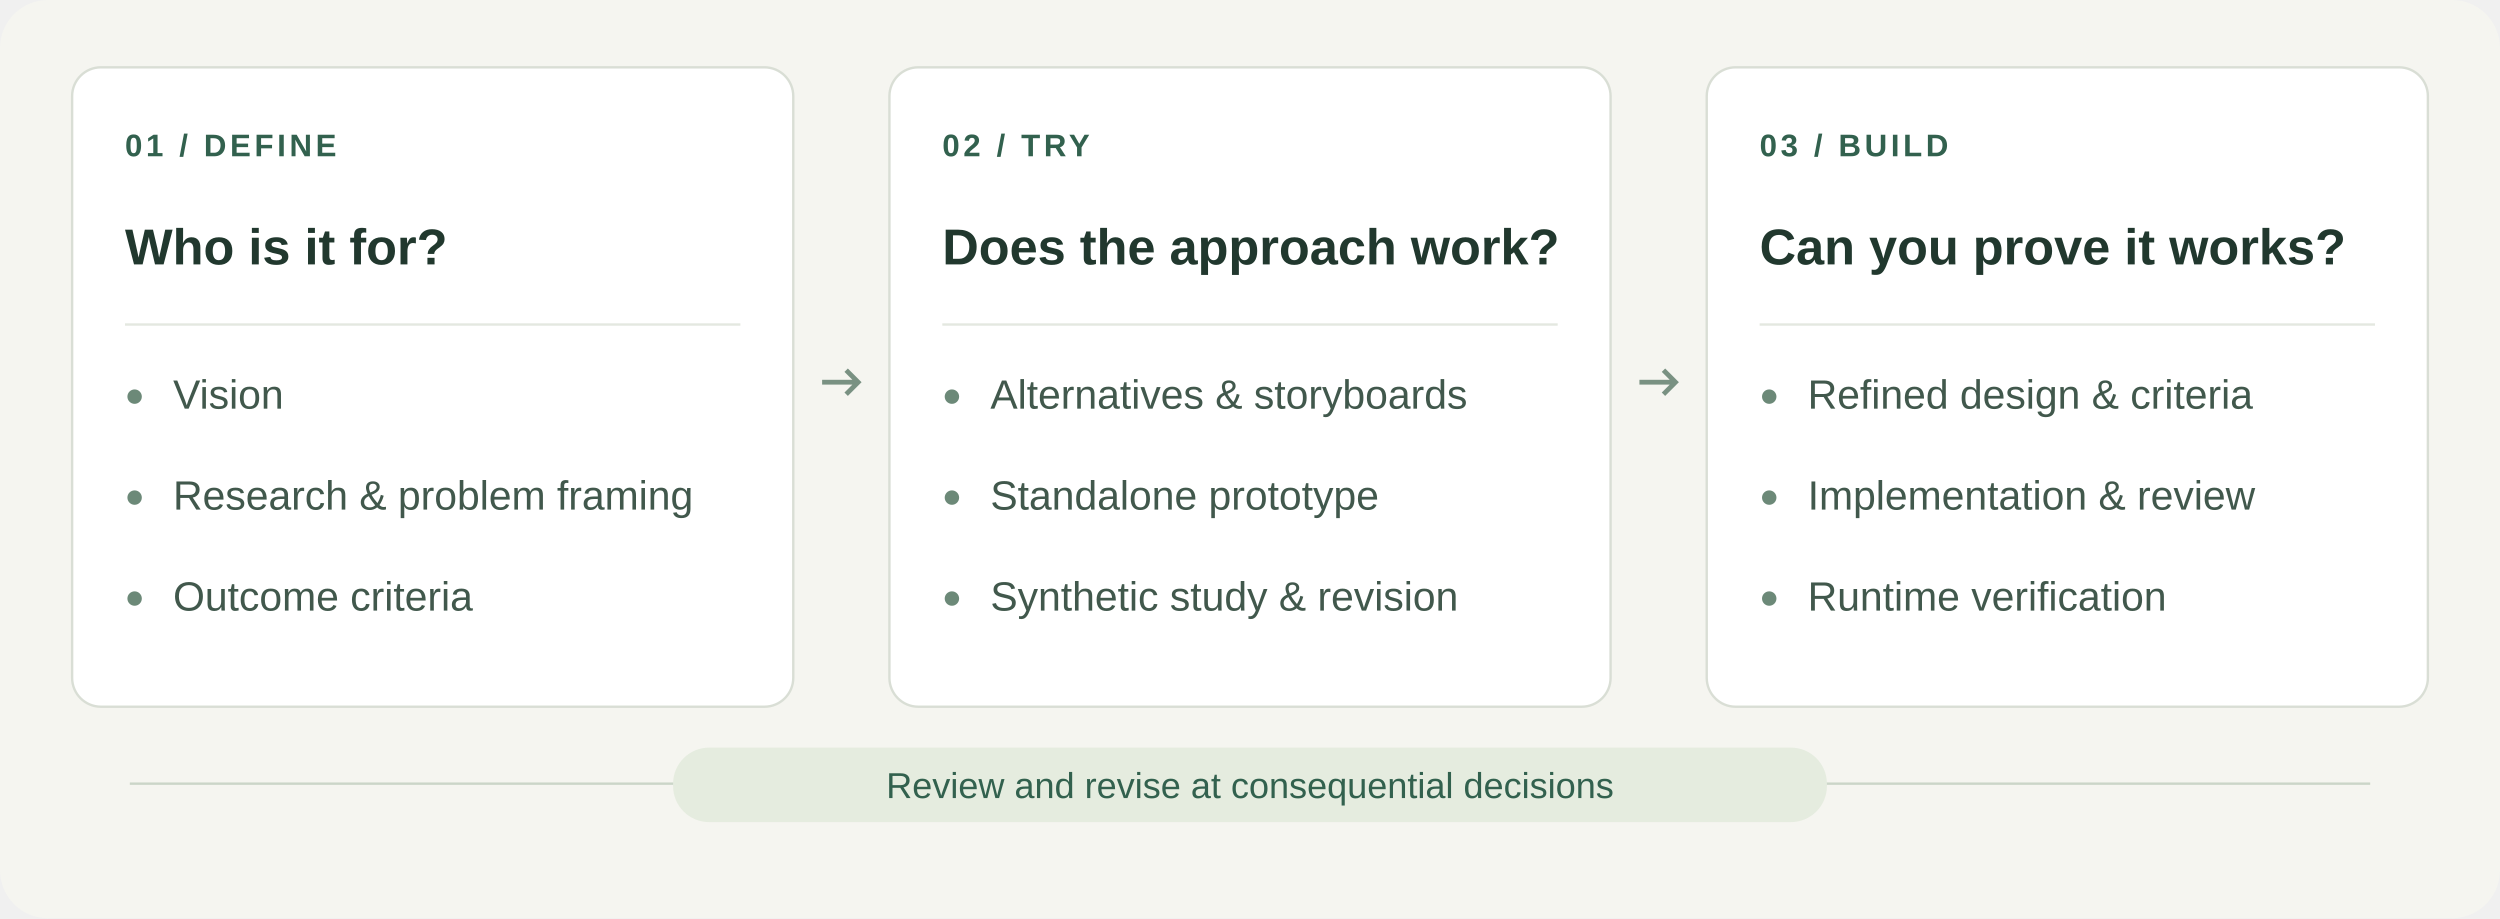
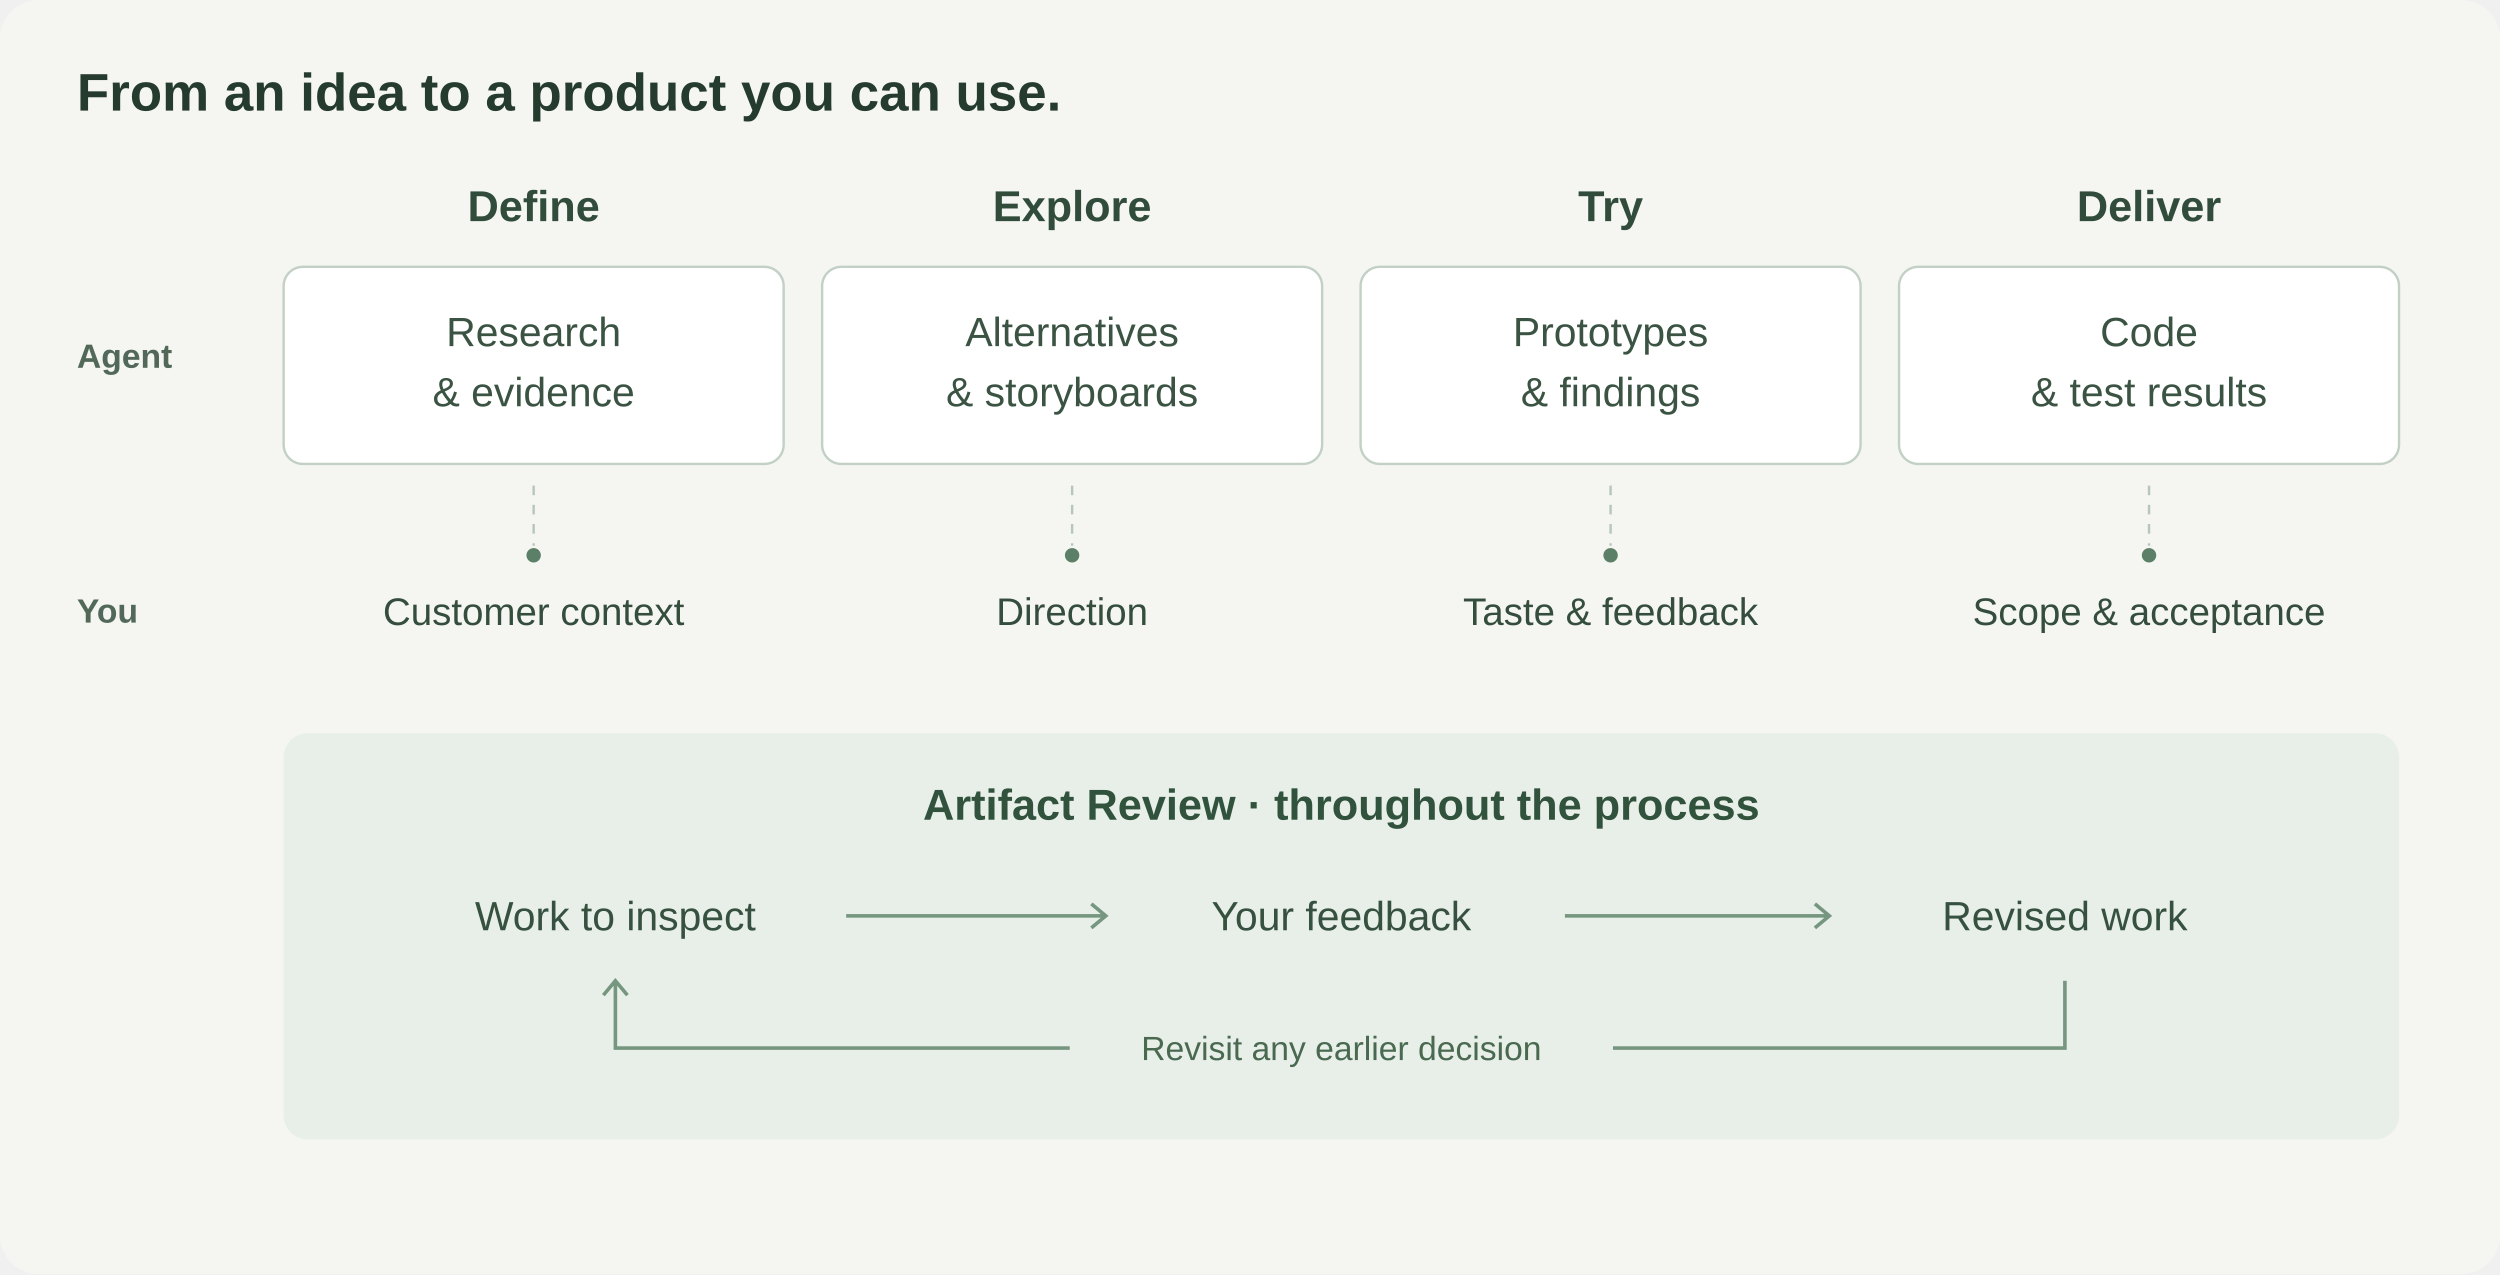
- <svg xmlns="http://www.w3.org/2000/svg" width="1040" height="382" viewBox="0 0 1040 382" role="img" aria-labelledby="title desc">
-   <rect width="1040" height="382" rx="20" fill="#f5f5f0" />
-   <rect x="30" y="28" width="300" height="266" rx="12" fill="white" stroke="#d9ded5" />
-   <text x="52" y="65" font-family="Arial,sans-serif" font-size="13" font-weight="700" letter-spacing="1.5" fill="#32614e">01 / DEFINE</text>
-   <text x="52" y="110" font-family="Arial,sans-serif" font-size="21" font-weight="700" fill="#21382e">Who is it for?</text>
-   <path d="M52 135h256" stroke="#e4e8e0" />
-   <circle cx="56" cy="165" r="3" fill="#6c8978" />
-   <text x="72" y="170" font-family="Arial,sans-serif" font-size="17" fill="#41584c">Vision</text>
-   <circle cx="56" cy="207" r="3" fill="#6c8978" />
-   <text x="72" y="212" font-family="Arial,sans-serif" font-size="17" fill="#41584c">Research &amp; problem framing</text>
-   <circle cx="56" cy="249" r="3" fill="#6c8978" />
-   <text x="72" y="254" font-family="Arial,sans-serif" font-size="17" fill="#41584c">Outcome criteria</text>
-   <rect x="370" y="28" width="300" height="266" rx="12" fill="white" stroke="#d9ded5" />
-   <text x="392" y="65" font-family="Arial,sans-serif" font-size="13" font-weight="700" letter-spacing="1.5" fill="#32614e">02 / TRY</text>
-   <text x="392" y="110" font-family="Arial,sans-serif" font-size="21" font-weight="700" fill="#21382e">Does the approach work?</text>
-   <path d="M392 135h256" stroke="#e4e8e0" />
-   <circle cx="396" cy="165" r="3" fill="#6c8978" />
-   <text x="412" y="170" font-family="Arial,sans-serif" font-size="17" fill="#41584c">Alternatives &amp; storyboards</text>
-   <circle cx="396" cy="207" r="3" fill="#6c8978" />
-   <text x="412" y="212" font-family="Arial,sans-serif" font-size="17" fill="#41584c">Standalone prototype</text>
-   <circle cx="396" cy="249" r="3" fill="#6c8978" />
-   <text x="412" y="254" font-family="Arial,sans-serif" font-size="17" fill="#41584c">Synthetic study &amp; revision</text>
-   <rect x="710" y="28" width="300" height="266" rx="12" fill="white" stroke="#d9ded5" />
-   <text x="732" y="65" font-family="Arial,sans-serif" font-size="13" font-weight="700" letter-spacing="1.5" fill="#32614e">03 / BUILD</text>
-   <text x="732" y="110" font-family="Arial,sans-serif" font-size="21" font-weight="700" fill="#21382e">Can you prove it works?</text>
-   <path d="M732 135h256" stroke="#e4e8e0" />
-   <circle cx="736" cy="165" r="3" fill="#6c8978" />
-   <text x="752" y="170" font-family="Arial,sans-serif" font-size="17" fill="#41584c">Refined design &amp; criteria</text>
-   <circle cx="736" cy="207" r="3" fill="#6c8978" />
-   <text x="752" y="212" font-family="Arial,sans-serif" font-size="17" fill="#41584c">Implementation &amp; review</text>
-   <circle cx="736" cy="249" r="3" fill="#6c8978" />
-   <text x="752" y="254" font-family="Arial,sans-serif" font-size="17" fill="#41584c">Runtime verification</text>
-   <path d="M342 159h15m-5-5 5 5-5 5" fill="none" stroke="#799182" stroke-width="2" />
-   <path d="M682 159h15m-5-5 5 5-5 5" fill="none" stroke="#799182" stroke-width="2" />
-   <path d="M54 326h932" stroke="#cbd5c8" />
-   <rect x="280" y="311" width="480" height="31" rx="15" fill="#e5ecdf" />
-   <text x="520" y="332" text-anchor="middle" font-family="Arial,sans-serif" font-size="15" fill="#32614e">Review and revise at consequential decisions</text>
+ <svg xmlns="http://www.w3.org/2000/svg" width="1040" height="530" viewBox="0 0 1040 530" role="img" aria-labelledby="title desc">
+   <rect width="1040" height="530" rx="16" fill="#f5f6f2" />
+   <g font-family="Arial,sans-serif">
+     <text x="32" y="46" font-size="22" font-weight="700" fill="#253b2e">From an idea to a product you can use.</text>
+     <text x="32" y="153" font-size="14" font-weight="700" fill="#526858">Agent</text>
+     <text x="32" y="259" font-size="14" font-weight="700" fill="#526858">You</text>
+     <text x="222" y="92" text-anchor="middle" font-size="18" font-weight="700" fill="#314c3a">Define</text>
+     <rect x="118" y="111" width="208" height="82" rx="8" fill="#fff" stroke="#c2d0c5" />
+     <text x="222" y="144" text-anchor="middle" font-size="17" fill="#3b5343">Research</text>
+     <text x="222" y="169" text-anchor="middle" font-size="17" fill="#3b5343">&amp; evidence</text>
+     <path d="M222 202v25" stroke="#b6c6b9" stroke-dasharray="4 4" />
+     <circle cx="222" cy="231" r="3" fill="#5c8067" />
+     <text x="222" y="260" text-anchor="middle" font-size="16" fill="#354d3c">Customer context</text>
+     <text x="446" y="92" text-anchor="middle" font-size="18" font-weight="700" fill="#314c3a">Explore</text>
+     <rect x="342" y="111" width="208" height="82" rx="8" fill="#fff" stroke="#c2d0c5" />
+     <text x="446" y="144" text-anchor="middle" font-size="17" fill="#3b5343">Alternatives</text>
+     <text x="446" y="169" text-anchor="middle" font-size="17" fill="#3b5343">&amp; storyboards</text>
+     <path d="M446 202v25" stroke="#b6c6b9" stroke-dasharray="4 4" />
+     <circle cx="446" cy="231" r="3" fill="#5c8067" />
+     <text x="446" y="260" text-anchor="middle" font-size="16" fill="#354d3c">Direction</text>
+     <text x="670" y="92" text-anchor="middle" font-size="18" font-weight="700" fill="#314c3a">Try</text>
+     <rect x="566" y="111" width="208" height="82" rx="8" fill="#fff" stroke="#c2d0c5" />
+     <text x="670" y="144" text-anchor="middle" font-size="17" fill="#3b5343">Prototypes</text>
+     <text x="670" y="169" text-anchor="middle" font-size="17" fill="#3b5343">&amp; findings</text>
+     <path d="M670 202v25" stroke="#b6c6b9" stroke-dasharray="4 4" />
+     <circle cx="670" cy="231" r="3" fill="#5c8067" />
+     <text x="670" y="260" text-anchor="middle" font-size="16" fill="#354d3c">Taste &amp; feedback</text>
+     <text x="894" y="92" text-anchor="middle" font-size="18" font-weight="700" fill="#314c3a">Deliver</text>
+     <rect x="790" y="111" width="208" height="82" rx="8" fill="#fff" stroke="#c2d0c5" />
+     <text x="894" y="144" text-anchor="middle" font-size="17" fill="#3b5343">Code</text>
+     <text x="894" y="169" text-anchor="middle" font-size="17" fill="#3b5343">&amp; test results</text>
+     <path d="M894 202v25" stroke="#b6c6b9" stroke-dasharray="4 4" />
+     <circle cx="894" cy="231" r="3" fill="#5c8067" />
+     <text x="894" y="260" text-anchor="middle" font-size="16" fill="#354d3c">Scope &amp; acceptance</text>
+     <rect x="118" y="305" width="880" height="169" rx="10" fill="#e8efe8" />
+     <text x="558" y="341" text-anchor="middle" font-size="18" font-weight="700" fill="#31523c">Artifact Review · throughout the process</text>
+     <g font-size="17" fill="#36513f">
+       <text x="256" y="387" text-anchor="middle">Work to inspect</text>
+       <text x="558" y="387" text-anchor="middle">Your feedback</text>
+       <text x="859" y="387" text-anchor="middle">Revised work</text>
+     </g>
+     <g stroke="#769680" stroke-width="1.5" fill="none">
+       <path d="M352 381h108m-6-5 6 5-6 5M651 381h110m-6-5 6 5-6 5M859 408v28H256v-28m-5 6 5-6 5 6" />
+     </g>
+     <rect x="445" y="423" width="226" height="26" fill="#e8efe8" />
+     <text x="558" y="441" text-anchor="middle" font-size="14" fill="#496950">Revisit any earlier decision</text>
+   </g>
</svg>
